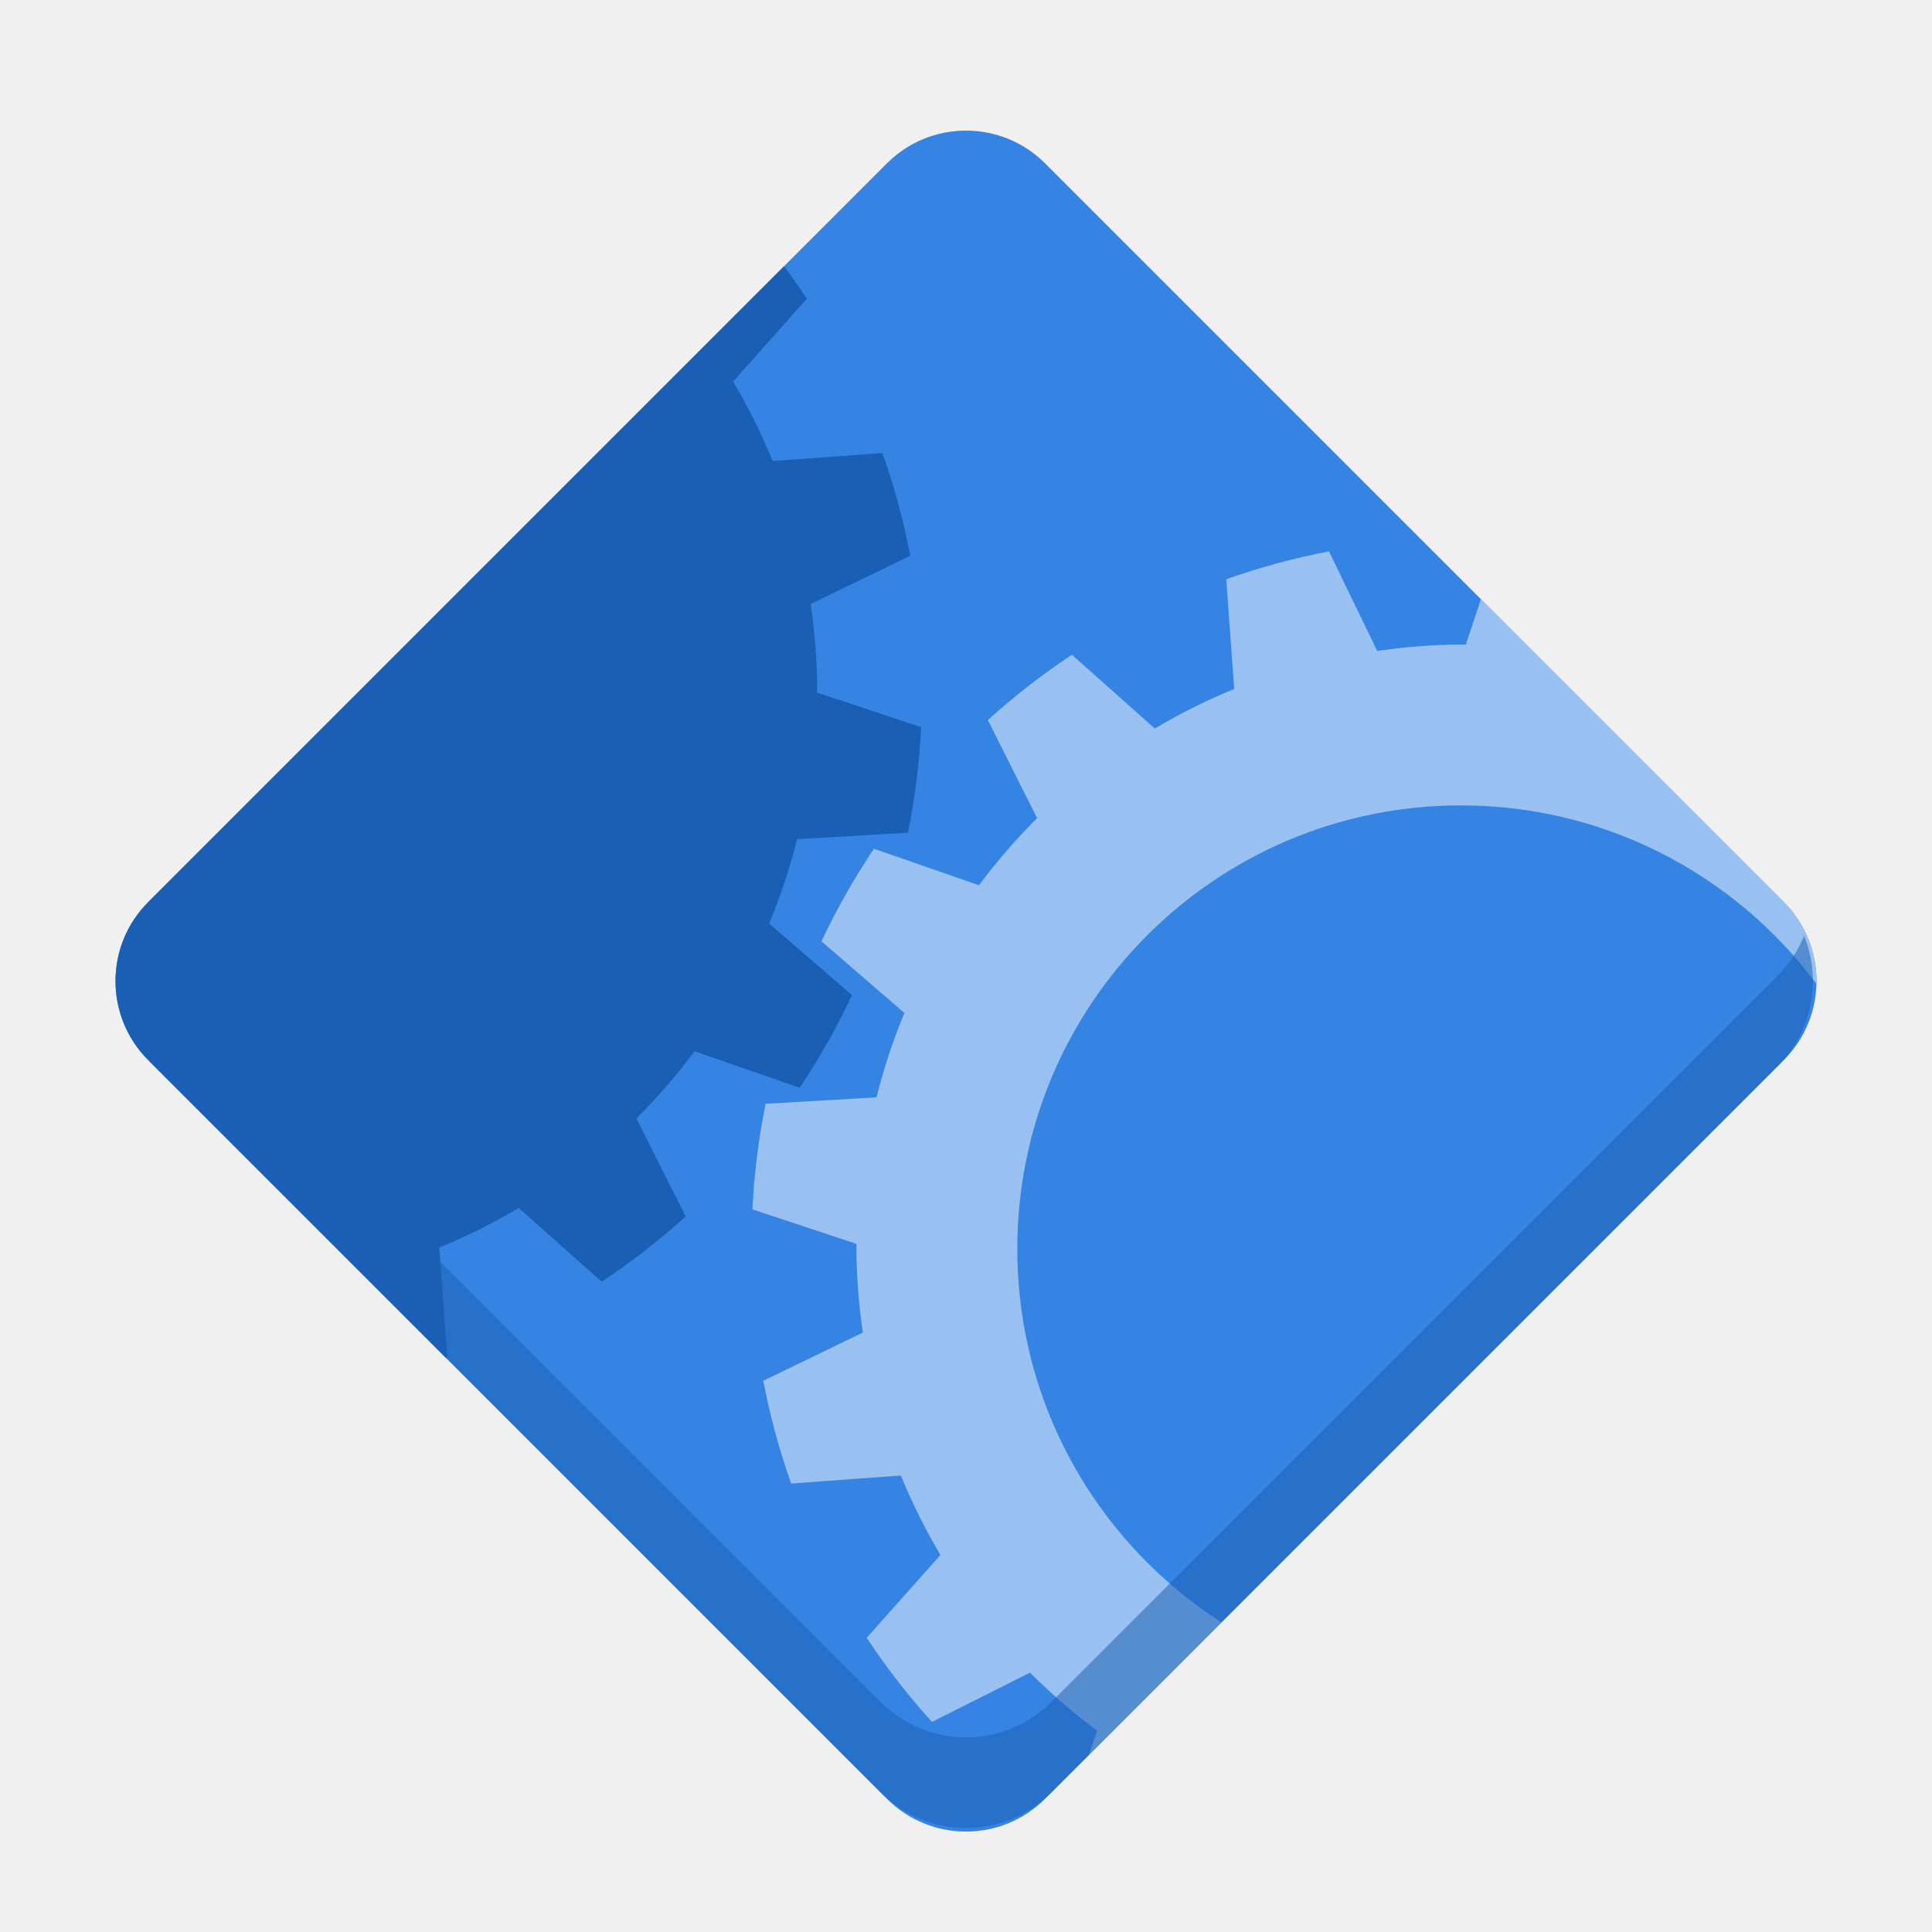
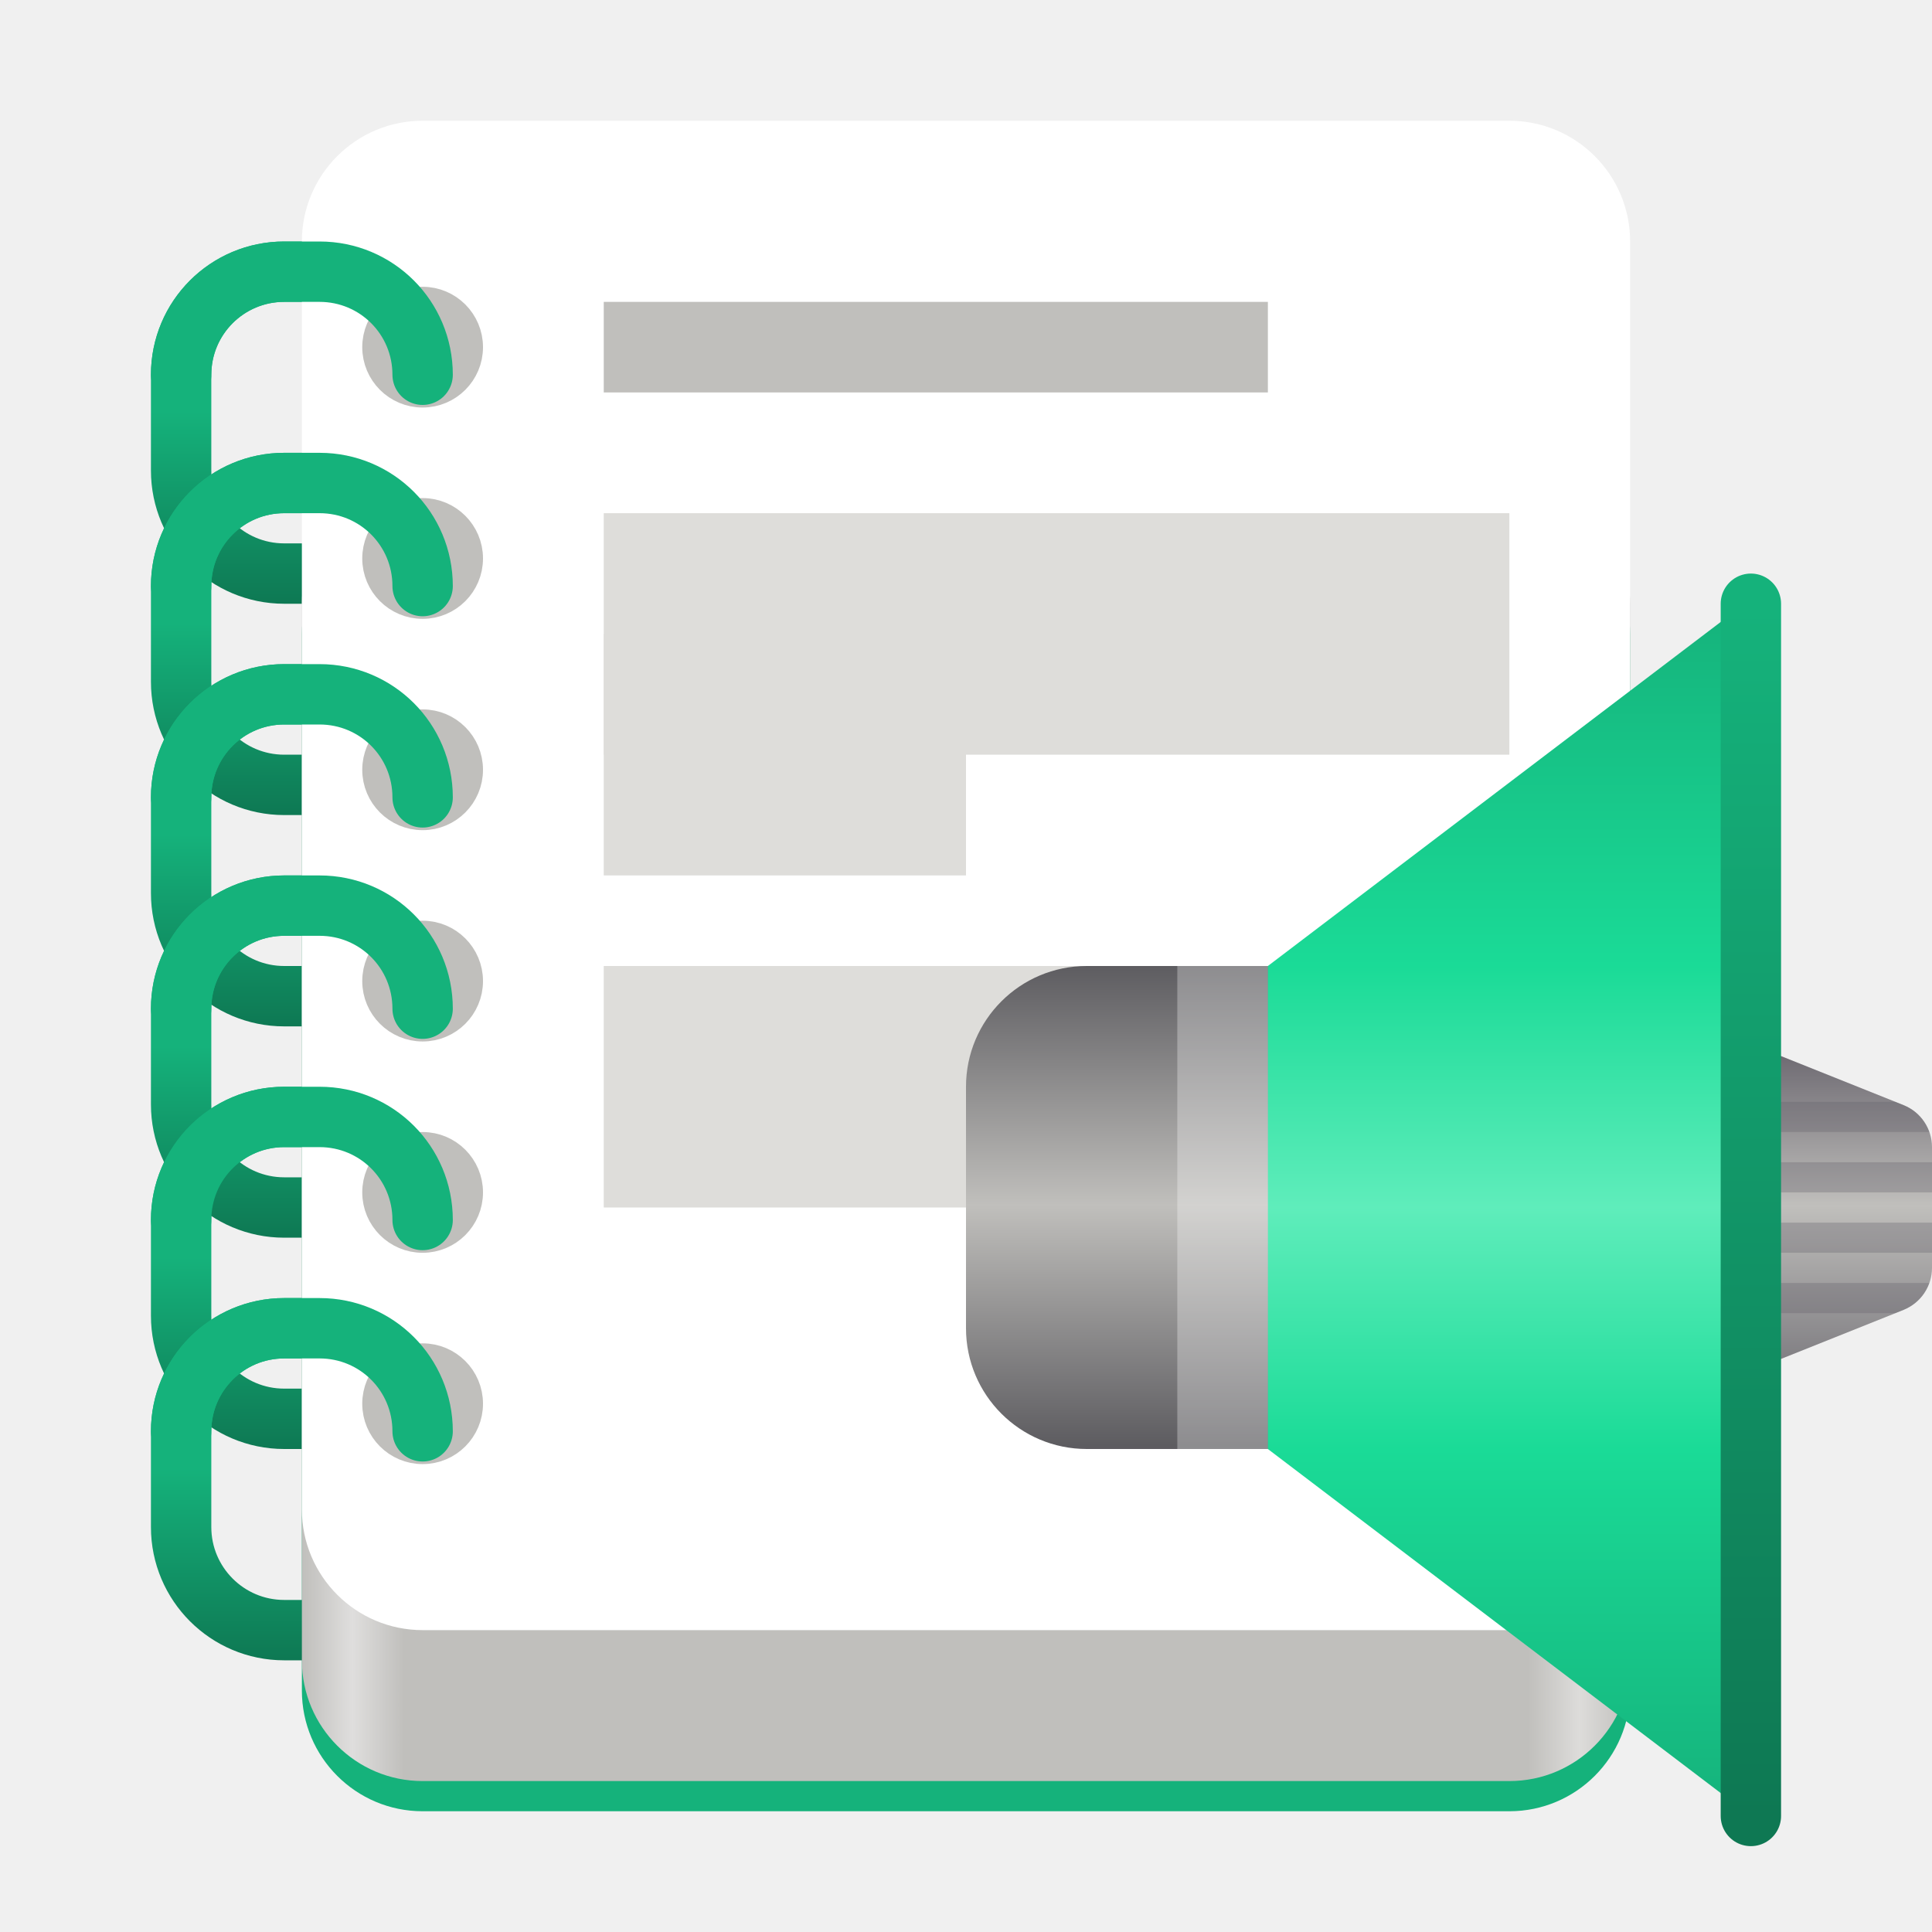
- <svg xmlns="http://www.w3.org/2000/svg" width="33.75mm" height="33.75mm" viewBox="0 0 33.75 33.75" version="1.1" id="svg974">
-   <defs id="defs968">
-     <clipPath clipPathUnits="userSpaceOnUse" id="clipPath18689">
-       <rect clip-path="none" transform="rotate(45)" ry="32" rx="32" y="123.999" x="486.037" height="362.943" width="362.943" id="rect18691" style="display:inline;opacity:1;vector-effect:none;fill:#4a86cf;fill-opacity:1;stroke:none;stroke-width:26.067;stroke-linecap:butt;stroke-linejoin:miter;stroke-miterlimit:4;stroke-dasharray:none;stroke-dashoffset:0;stroke-opacity:1;marker:none;marker-start:none;marker-mid:none;marker-end:none;paint-order:normal;enable-background:new" />
-     </clipPath>
-     <clipPath clipPathUnits="userSpaceOnUse" id="clipPath18689-3">
-       <rect clip-path="none" transform="rotate(45)" ry="32" rx="32" y="123.999" x="486.037" height="362.943" width="362.943" id="rect18691-6" style="display:inline;opacity:1;vector-effect:none;fill:#4a86cf;fill-opacity:1;stroke:none;stroke-width:26.067;stroke-linecap:butt;stroke-linejoin:miter;stroke-miterlimit:4;stroke-dasharray:none;stroke-dashoffset:0;stroke-opacity:1;marker:none;marker-start:none;marker-mid:none;marker-end:none;paint-order:normal;enable-background:new" />
-     </clipPath>
-   </defs>
-   <g id="layer1" transform="translate(-61.81982,-103.944)">
-     <g transform="matrix(0.2636723,0,0,0.2636723,61.81982,-529.397)" style="display:inline;stroke-width:0.25;enable-background:new" id="g1836">
-       <g transform="matrix(0.25,0,0,0.25,0,2295)" id="g18818" style="stroke-width:0.25">
-         <g style="stroke-width:0.27" transform="matrix(0.9260519,0,0,0.9260519,18.93073,50.87633)" id="g18590">
-           <g style="stroke-width:0.27" id="g18681" clip-path="url(#clipPath18689-3)">
-             <rect style="opacity:1;vector-effect:none;fill:#3584e4;fill-opacity:1;stroke:none;stroke-width:8.221;stroke-linecap:butt;stroke-linejoin:miter;stroke-miterlimit:4;stroke-dasharray:none;stroke-dashoffset:0;stroke-opacity:1;marker:none;marker-start:none;marker-mid:none;marker-end:none;paint-order:normal" id="rect18571" width="424" height="424" x="458.337" y="90.642" rx="10.092" ry="10.092" transform="matrix(0.6052817,0.6052817,-0.6052817,0.6052817,33.44063,99.07363)" clip-path="none" />
-             <circle style="opacity:1;vector-effect:none;fill:#f66151;fill-opacity:1;stroke:none;stroke-width:7.037;stroke-linecap:butt;stroke-linejoin:miter;stroke-miterlimit:4;stroke-dasharray:none;stroke-dashoffset:0;stroke-opacity:1;marker:none;marker-start:none;marker-mid:none;marker-end:none;paint-order:normal" id="path18706" cx="0" cy="0" r="0" transform="translate(0,-212)" />
-             <circle style="opacity:1;vector-effect:none;fill:#f66151;fill-opacity:1;stroke:none;stroke-width:7.037;stroke-linecap:butt;stroke-linejoin:miter;stroke-miterlimit:4;stroke-dasharray:none;stroke-dashoffset:0;stroke-opacity:1;marker:none;marker-start:none;marker-mid:none;marker-end:none;paint-order:normal" id="path18708" cx="0" cy="0" r="0" transform="translate(0,-212)" />
-             <path style="display:inline;opacity:1;vector-effect:none;fill:#98c1f1;fill-opacity:1;stroke:none;stroke-width:7.037;stroke-linecap:butt;stroke-linejoin:miter;stroke-miterlimit:4;stroke-dasharray:none;stroke-dashoffset:0;stroke-opacity:1;marker:none;marker-start:none;marker-mid:none;marker-end:none;paint-order:normal;enable-background:new" d="m 408.92,561.918 -9.886,29.829 a 172.971,172.971 0 0 0 -1.427,-0.071 172.971,172.971 0 0 0 -23.929,1.852 l -13.801,-28.501 a 203.293,203.293 0 0 0 -29.401,7.972 l 2.286,31.405 a 172.971,172.971 0 0 0 -22.732,11.319 l -23.718,-21.103 a 203.293,203.293 0 0 0 -24.059,18.674 l 14.099,28.073 a 172.971,172.971 0 0 0 -16.636,19.211 l -30.058,-10.448 a 203.293,203.293 0 0 0 -15.017,26.488 l 23.73,20.507 a 172.971,172.971 0 0 0 -7.985,24.143 l -31.73,1.849 a 203.293,203.293 0 0 0 -3.778,30.217 l 29.829,9.886 a 172.971,172.971 0 0 0 -0.071,1.427 172.971,172.971 0 0 0 1.852,23.929 l -28.501,13.801 a 203.293,203.293 0 0 0 7.972,29.401 l 31.405,-2.286 a 172.971,172.971 0 0 0 11.319,22.732 l -21.103,23.718 a 203.293,203.293 0 0 0 18.674,24.059 l 28.073,-14.099 a 172.971,172.971 0 0 0 19.211,16.636 l -10.448,30.058 a 203.293,203.293 0 0 0 26.488,15.017 l 20.507,-23.73 a 172.971,172.971 0 0 0 24.143,7.985 l 1.849,31.73 a 203.293,203.293 0 0 0 30.217,3.778 l 9.886,-29.829 a 172.971,172.971 0 0 0 1.427,0.071 172.971,172.971 0 0 0 23.929,-1.852 l 13.801,28.501 a 203.293,203.293 0 0 0 29.401,-7.972 l -2.286,-31.405 a 172.971,172.971 0 0 0 22.732,-11.319 l 23.718,21.103 A 203.293,203.293 0 0 0 532.96,916 l -14.099,-28.073 a 172.971,172.971 0 0 0 16.636,-19.211 l 30.058,10.448 a 203.293,203.293 0 0 0 15.017,-26.488 l -23.73,-20.507 a 172.971,172.971 0 0 0 7.985,-24.143 l 31.73,-1.849 a 203.293,203.293 0 0 0 3.778,-30.217 l -29.829,-9.886 a 172.971,172.971 0 0 0 0.071,-1.427 172.971,172.971 0 0 0 -1.852,-23.929 l 28.501,-13.801 a 203.293,203.293 0 0 0 -7.972,-29.401 l -31.405,2.286 a 172.971,172.971 0 0 0 -11.319,-22.732 l 21.103,-23.718 a 203.293,203.293 0 0 0 -18.674,-24.059 l -28.073,14.099 a 172.971,172.971 0 0 0 -19.211,-16.636 l 10.448,-30.058 A 203.293,203.293 0 0 0 485.636,581.681 l -20.507,23.73 a 172.971,172.971 0 0 0 -24.143,-7.985 l -1.849,-31.73 a 203.293,203.293 0 0 0 -30.217,-3.778 z M 397.607,637.722 A 126.926,126.926 0 0 1 524.532,764.647 126.926,126.926 0 0 1 397.607,891.572 126.926,126.926 0 0 1 270.682,764.647 126.926,126.926 0 0 1 397.607,637.722 Z" id="path18717-4" />
-             <path id="path18758" d="m 51.748,401.284 -9.886,29.829 c -0.476,-0.026 -0.951,-0.05 -1.427,-0.071 -8.01,0.062 -16.005,0.681 -23.929,1.852 L 2.706,404.392 c -9.986,1.918 -19.814,4.583 -29.401,7.972 l 2.286,31.405 c -7.844,3.211 -15.442,6.994 -22.732,11.319 l -23.718,-21.103 c -8.475,5.614 -16.518,11.857 -24.059,18.674 l 14.099,28.073 c -6.009,5.987 -11.569,12.408 -16.636,19.211 l -30.058,-10.448 c -5.661,8.442 -10.68,17.296 -15.017,26.488 l 23.73,20.507 c -3.25,7.841 -5.919,15.91 -7.985,24.143 l -31.73,1.849 c -2.013,9.964 -3.276,20.064 -3.778,30.217 l 29.829,9.886 c -0.026,0.476 -0.05,0.951 -0.071,1.427 0.062,8.01 0.681,16.005 1.852,23.929 l -28.501,13.801 c 1.918,9.986 4.583,19.814 7.972,29.401 l 31.405,-2.286 c 3.211,7.844 6.994,15.442 11.319,22.732 l -21.103,23.718 c 5.614,8.475 11.857,16.518 18.674,24.059 l 28.073,-14.099 c 5.987,6.009 12.408,11.569 19.211,16.636 l -10.448,30.058 c 8.442,5.661 17.296,10.68 26.488,15.017 l 20.507,-23.73 c 7.841,3.25 15.91,5.919 24.143,7.985 l 1.849,31.73 c 9.964,2.013 20.064,3.276 30.217,3.778 l 9.886,-29.829 c 0.476,0.026 0.951,0.05 1.427,0.071 8.01,-0.062 16.005,-0.681 23.929,-1.852 l 13.801,28.501 c 9.986,-1.918 19.814,-4.583 29.401,-7.972 l -2.286,-31.405 c 7.844,-3.211 15.442,-6.994 22.732,-11.319 l 23.718,21.103 c 8.475,-5.614 16.518,-11.857 24.059,-18.674 l -14.099,-28.073 c 6.009,-5.987 11.569,-12.408 16.636,-19.211 l 30.058,10.448 c 5.661,-8.442 10.68,-17.296 15.017,-26.488 l -23.73,-20.507 c 3.25,-7.841 5.919,-15.91 7.985,-24.143 l 31.73,-1.849 c 2.013,-9.964 3.276,-20.064 3.778,-30.217 l -29.829,-9.886 c 0.026,-0.476 0.05,-0.951 0.071,-1.427 -0.062,-8.01 -0.681,-16.005 -1.852,-23.929 l 28.501,-13.801 c -1.918,-9.986 -4.583,-19.814 -7.972,-29.401 l -31.405,2.286 c -3.211,-7.844 -6.994,-15.442 -11.319,-22.732 l 21.103,-23.718 c -5.614,-8.475 -11.857,-16.518 -18.674,-24.059 l -28.073,14.099 c -5.987,-6.009 -12.408,-11.569 -19.211,-16.636 l 10.448,-30.058 c -8.442,-5.661 -17.296,-10.68 -26.488,-15.017 l -20.507,23.73 c -7.841,-3.25 -15.91,-5.919 -24.143,-7.985 l -1.849,-31.73 c -9.964,-2.013 -20.064,-3.276 -30.217,-3.778 z" style="display:inline;opacity:1;vector-effect:none;fill:#1a5fb4;fill-opacity:1;stroke:none;stroke-width:7.037;stroke-linecap:butt;stroke-linejoin:miter;stroke-miterlimit:4;stroke-dasharray:none;stroke-dashoffset:0;stroke-opacity:1;marker:none;marker-start:none;marker-mid:none;marker-end:none;paint-order:normal;enable-background:new" />
-           </g>
+ <svg xmlns="http://www.w3.org/2000/svg" xmlns:xlink="http://www.w3.org/1999/xlink" height="128px" viewBox="0 0 128 128" width="128px">
+   <filter id="a" height="100%" width="100%" x="0%" y="0%">
+     <feColorMatrix color-interpolation-filters="sRGB" values="0 0 0 0 1 0 0 0 0 1 0 0 0 0 1 0 0 0 1 0" />
+   </filter>
+   <linearGradient id="b" gradientUnits="userSpaceOnUse">
+     <stop offset="0" stop-color="#0e7853" />
+     <stop offset="1" stop-color="#15b27b" />
+   </linearGradient>
+   <linearGradient id="c" gradientTransform="matrix(0.558816 0 0 0.588227 177.9234 200.6714)" x1="-287.972" x2="-287.972" xlink:href="#b" y1="114.64" y2="92.859" />
+   <linearGradient id="d" gradientTransform="matrix(0.558816 0 0 0.588227 177.9234 144.6714)" x1="-287.972" x2="-287.972" xlink:href="#b" y1="114.64" y2="92.859" />
+   <linearGradient id="e" gradientTransform="matrix(0.558816 0 0 0.588227 177.9234 158.6714)" x1="-287.972" x2="-287.972" xlink:href="#b" y1="114.64" y2="92.859" />
+   <linearGradient id="f" gradientTransform="matrix(0.558816 0 0 0.588227 177.9234 172.6714)" x1="-287.972" x2="-287.972" xlink:href="#b" y1="114.64" y2="92.859" />
+   <linearGradient id="g" gradientTransform="matrix(0.558816 0 0 0.588227 177.9234 186.6714)" x1="-287.972" x2="-287.972" xlink:href="#b" y1="114.64" y2="92.859" />
+   <linearGradient id="h" gradientTransform="matrix(0.558816 0 0 0.588227 177.9234 214.6714)" x1="-287.972" x2="-287.972" xlink:href="#b" y1="114.64" y2="92.859" />
+   <linearGradient id="i" gradientUnits="userSpaceOnUse" x1="116" x2="116" y1="63.869" y2="95.869">
+     <stop offset="0" stop-color="#3d3846" />
+     <stop offset="0.5" stop-color="#c0bfbc" />
+     <stop offset="1" stop-color="#5e5c64" />
+   </linearGradient>
+   <linearGradient id="j" gradientTransform="matrix(0.846154 0 0 1.264706 9.8461 -208.2936)" gradientUnits="userSpaceOnUse" x1="12" x2="116" y1="224" y2="224">
+     <stop offset="0" stop-color="#c0bfbc" />
+     <stop offset="0.038" stop-color="#dfdedd" />
+     <stop offset="0.077" stop-color="#c0bfbc" />
+     <stop offset="0.923" stop-color="#c0bfbc" />
+     <stop offset="0.962" stop-color="#dddcda" />
+     <stop offset="1" stop-color="#c0bfbc" />
+   </linearGradient>
+   <linearGradient id="k" gradientUnits="userSpaceOnUse" x1="76" x2="76" y1="40" y2="120">
+     <stop offset="0" stop-color="#b83bf7" />
+     <stop offset="0.299" stop-color="#5d5c60" />
+     <stop offset="0.498" stop-color="#c0bfbc" />
+     <stop offset="0.697" stop-color="#5d5c60" />
+     <stop offset="1" stop-color="#b83bf7" />
+   </linearGradient>
+   <linearGradient id="l" gradientUnits="userSpaceOnUse" x1="100" x2="100" y1="40" y2="120.312">
+     <stop offset="0" stop-color="#15b27b" />
+     <stop offset="0.299" stop-color="#1adb97" />
+     <stop offset="0.498" stop-color="#5fedbb" />
+     <stop offset="0.697" stop-color="#1adb97" />
+     <stop offset="1" stop-color="#15b27b" />
+   </linearGradient>
+   <clipPath id="m">
+     <path d="m 102 65 h 26 v 30 h -26 z m 0 0" />
+   </clipPath>
+   <clipPath id="n">
+     <path d="m 104.941 65 c -1.633 0.031 -2.941 1.363 -2.941 3 v 24 c 0 2.121 2.145 3.57 4.113 2.785 l 20 -8 c 1.141 -0.457 1.887 -1.559 1.887 -2.785 v -8 c 0 -1.227 -0.746 -2.332 -1.887 -2.785 l -20 -8 c -0.371 -0.148 -0.77 -0.223 -1.172 -0.215 z m 0 0" />
+   </clipPath>
+   <mask id="o">
+     <g filter="url(#a)">
+       <rect fill-opacity="0.3" height="153.6" width="153.6" x="-12.8" y="-12.8" />
+     </g>
+   </mask>
+   <clipPath id="p">
+     <rect height="152" width="192" />
+   </clipPath>
+   <mask id="q">
+     <g filter="url(#a)">
+       <rect fill-opacity="0.3" height="153.6" width="153.6" x="-12.8" y="-12.8" />
+     </g>
+   </mask>
+   <clipPath id="r">
+     <rect height="152" width="192" />
+   </clipPath>
+   <mask id="s">
+     <g filter="url(#a)">
+       <rect fill-opacity="0.3" height="153.6" width="153.6" x="-12.8" y="-12.8" />
+     </g>
+   </mask>
+   <clipPath id="t">
+     <rect height="152" width="192" />
+   </clipPath>
+   <mask id="u">
+     <g filter="url(#a)">
+       <rect fill-opacity="0.3" height="153.6" width="153.6" x="-12.8" y="-12.8" />
+     </g>
+   </mask>
+   <clipPath id="v">
+     <rect height="152" width="192" />
+   </clipPath>
+   <linearGradient id="w" gradientTransform="matrix(1 0 0 -1 4 504.3125)" x1="116" x2="116" xlink:href="#b" y1="212" y2="292" />
+   <mask id="x">
+     <g filter="url(#a)">
+       <rect fill-opacity="0.3" height="153.6" width="153.6" x="-12.8" y="-12.8" />
+     </g>
+   </mask>
+   <clipPath id="y">
+     <rect height="152" width="192" />
+   </clipPath>
+   <path d="m 18.828 246 h 2.344 c 3.77 0 6.828 3.059 6.828 6.828 v 6.344 c 0 3.77 -3.059 6.828 -6.828 6.828 h -2.344 c -3.77 0 -6.828 -3.059 -6.828 -6.828 v -6.344 c 0 -3.77 3.059 -6.828 6.828 -6.828 z m 0 0" fill="none" stroke="url(#c)" stroke-linecap="round" stroke-width="4" transform="matrix(1 0 0 1 0 -172)" />
+   <path d="m 18.828 190 h 2.344 c 3.77 0 6.828 3.059 6.828 6.828 v 6.344 c 0 3.77 -3.059 6.828 -6.828 6.828 h -2.344 c -3.77 0 -6.828 -3.059 -6.828 -6.828 v -6.344 c 0 -3.77 3.059 -6.828 6.828 -6.828 z m 0 0" fill="none" stroke="url(#d)" stroke-linecap="round" stroke-width="4" transform="matrix(1 0 0 1 0 -172)" />
+   <path d="m 18.828 204 h 2.344 c 3.77 0 6.828 3.059 6.828 6.828 v 6.344 c 0 3.77 -3.059 6.828 -6.828 6.828 h -2.344 c -3.77 0 -6.828 -3.059 -6.828 -6.828 v -6.344 c 0 -3.77 3.059 -6.828 6.828 -6.828 z m 0 0" fill="none" stroke="url(#e)" stroke-linecap="round" stroke-width="4" transform="matrix(1 0 0 1 0 -172)" />
+   <path d="m 18.828 218 h 2.344 c 3.77 0 6.828 3.059 6.828 6.828 v 6.344 c 0 3.77 -3.059 6.828 -6.828 6.828 h -2.344 c -3.77 0 -6.828 -3.059 -6.828 -6.828 v -6.344 c 0 -3.77 3.059 -6.828 6.828 -6.828 z m 0 0" fill="none" stroke="url(#f)" stroke-linecap="round" stroke-width="4" transform="matrix(1 0 0 1 0 -172)" />
+   <path d="m 18.828 232 h 2.344 c 3.77 0 6.828 3.059 6.828 6.828 v 6.344 c 0 3.77 -3.059 6.828 -6.828 6.828 h -2.344 c -3.77 0 -6.828 -3.059 -6.828 -6.828 v -6.344 c 0 -3.77 3.059 -6.828 6.828 -6.828 z m 0 0" fill="none" stroke="url(#g)" stroke-linecap="round" stroke-width="4" transform="matrix(1 0 0 1 0 -172)" />
+   <path d="m 28 34 h 72 c 4.418 0 8 3.582 8 8 v 70 c 0 4.418 -3.582 8 -8 8 h -72 c -4.418 0 -8 -3.582 -8 -8 v -70 c 0 -4.418 3.582 -8 8 -8 z m 0 0" fill="#15b27b" />
+   <path d="m 18.828 260 h 2.344 c 3.77 0 6.828 3.059 6.828 6.828 v 6.344 c 0 3.77 -3.059 6.828 -6.828 6.828 h -2.344 c -3.77 0 -6.828 -3.059 -6.828 -6.828 v -6.344 c 0 -3.77 3.059 -6.828 6.828 -6.828 z m 0 0" fill="none" stroke="url(#h)" stroke-linecap="round" stroke-width="4" transform="matrix(1 0 0 1 0 -172)" />
+   <path d="m 104.941 65 c -1.633 0.031 -2.941 1.363 -2.941 3 v 24 c 0 2.121 2.145 3.57 4.113 2.785 l 20 -8 c 1.141 -0.457 1.887 -1.559 1.887 -2.785 v -8 c 0 -1.227 -0.746 -2.332 -1.887 -2.785 l -20 -8 c -0.371 -0.148 -0.77 -0.223 -1.172 -0.215 z m 0 0" fill="url(#i)" />
+   <path d="m 28 32 h 72 c 4.418 0 8 3.582 8 8 v 70 c 0 4.418 -3.582 8 -8 8 h -72 c -4.418 0 -8 -3.582 -8 -8 v -70 c 0 -4.418 3.582 -8 8 -8 z m 0 0" fill="url(#j)" />
+   <path d="m 28 8 h 72 c 4.418 0 8 3.582 8 8 v 84 c 0 4.418 -3.582 8 -8 8 h -72 c -4.418 0 -8 -3.582 -8 -8 v -84 c 0 -4.418 3.582 -8 8 -8 z m 0 0" fill="#ffffff" />
+   <path d="m 40 64 h 60 v 16 h -60 z m 0 0" fill="#deddda" />
+   <path d="m 40 34 h 60 v 16 h -60 z m 0 0" fill="#deddda" />
+   <path d="m 72 64 h 19.922 c 4.418 0 8 3.582 8 8 v 16 c 0 4.418 -3.582 8 -8 8 h -19.922 c -4.418 0 -8 -3.582 -8 -8 v -16 c 0 -4.418 3.582 -8 8 -8 z m 0 0" fill="url(#k)" />
+   <path d="m 40 42 h 24 v 16 h -24 z m 0 0" fill="#deddda" />
+   <g stroke-linecap="round">
+     <path d="m 31 23 c 0 1.656 -1.344 3 -3 3 s -3 -1.344 -3 -3 s 1.344 -3 3 -3 s 3 1.344 3 3 z m 0 0" fill="#c0bfbc" stroke="#c0bfbc" stroke-width="2" />
+     <path d="m 31 51 c 0 1.656 -1.344 3 -3 3 s -3 -1.344 -3 -3 s 1.344 -3 3 -3 s 3 1.344 3 3 z m 0 0" fill="#c0bfbc" stroke="#c0bfbc" stroke-width="2" />
+     <path d="m 31 65 c 0 1.656 -1.344 3 -3 3 s -3 -1.344 -3 -3 s 1.344 -3 3 -3 s 3 1.344 3 3 z m 0 0" fill="#c0bfbc" stroke="#c0bfbc" stroke-width="2" />
+     <path d="m 31 37 c 0 1.656 -1.344 3 -3 3 s -3 -1.344 -3 -3 s 1.344 -3 3 -3 s 3 1.344 3 3 z m 0 0" fill="#c0bfbc" stroke="#c0bfbc" stroke-width="2" />
+     <path d="m 31 79 c 0 1.656 -1.344 3 -3 3 s -3 -1.344 -3 -3 s 1.344 -3 3 -3 s 3 1.344 3 3 z m 0 0" fill="#c0bfbc" stroke="#c0bfbc" stroke-width="2" />
+     <path d="m 31 93 c 0 1.656 -1.344 3 -3 3 s -3 -1.344 -3 -3 s 1.344 -3 3 -3 s 3 1.344 3 3 z m 0 0" fill="#c0bfbc" stroke="#c0bfbc" stroke-width="2" />
+     <path d="m 12 66.828 c 0 -3.781 3.047 -6.828 6.828 -6.828 h 2.344 c 3.781 0 6.828 3.047 6.828 6.828" fill="none" stroke="#15b27b" stroke-width="4" />
+     <path d="m 12 38.828 c 0 -3.781 3.047 -6.828 6.828 -6.828 h 2.344 c 3.781 0 6.828 3.047 6.828 6.828" fill="none" stroke="#15b27b" stroke-width="4" />
+     <path d="m 12 24.828 c 0 -3.781 3.047 -6.828 6.828 -6.828 h 2.344 c 3.781 0 6.828 3.047 6.828 6.828" fill="none" stroke="#15b27b" stroke-width="4" />
+     <path d="m 12 52.828 c 0 -3.781 3.047 -6.828 6.828 -6.828 h 2.344 c 3.781 0 6.828 3.047 6.828 6.828" fill="none" stroke="#15b27b" stroke-width="4" />
+     <path d="m 12 80.828 c 0 -3.781 3.047 -6.828 6.828 -6.828 h 2.344 c 3.781 0 6.828 3.047 6.828 6.828" fill="none" stroke="#15b27b" stroke-width="4" />
+   </g>
+   <path d="m 40 20 h 44 v 6 h -44 z m 0 0" fill="#c0bfbc" />
+   <path d="m 12 94.828 c 0 -3.781 3.047 -6.828 6.828 -6.828 h 2.344 c 3.781 0 6.828 3.047 6.828 6.828" fill="none" stroke="#15b27b" stroke-linecap="round" stroke-width="4" />
+   <path d="m 84 64 l 32 -24.312 v 80.625 l -32 -24.312 z m 0 0" fill="url(#l)" />
+   <g clip-path="url(#m)">
+     <g clip-path="url(#n)">
+       <g mask="url(#o)">
+         <g clip-path="url(#p)" transform="matrix(1 0 0 1 -8 -16)">
+           <path d="m 124 89 h 12 v 2 h -12 z m 0 0" fill="#5e5c64" />
        </g>
-         <path style="display:inline;opacity:0.534;vector-effect:none;fill:#1a5fb4;fill-opacity:1;stroke:none;stroke-width:1.629;stroke-linecap:butt;stroke-linejoin:miter;stroke-miterlimit:4;stroke-dasharray:none;stroke-dashoffset:0;stroke-opacity:1;marker:none;marker-start:none;marker-mid:none;marker-end:none;paint-order:normal;enable-background:new" clip-path="none" d="m 8.477,2676 c -1.171,2.887 -0.583,6.308 1.766,8.656 l 48.102,48.102 c 3.134,3.134 8.179,3.134 11.312,0 l 48.102,-48.102 c 2.348,-2.348 2.937,-5.77 1.766,-8.656 -0.392,0.966 -0.98,1.871 -1.766,2.656 l -48.102,48.102 c -3.134,3.134 -8.179,3.134 -11.312,0 L 10.242,2678.656 C 9.457,2677.871 8.868,2676.965 8.477,2676 Z" transform="matrix(4,0,0,4,0,-10028)" id="rect18571-6" />
      </g>
-       <rect y="2402" x="-1.5000001e-06" height="128" width="128" id="rect9125-7-2" style="display:inline;opacity:1;vector-effect:none;fill:none;fill-opacity:1;stroke:none;stroke-width:1.25;stroke-linecap:butt;stroke-linejoin:miter;stroke-miterlimit:4;stroke-dasharray:none;stroke-dashoffset:0;stroke-opacity:1;marker:none;marker-start:none;marker-mid:none;marker-end:none;paint-order:normal;enable-background:new" />
+       <g mask="url(#q)">
+         <g clip-path="url(#r)" transform="matrix(1 0 0 1 -8 -16)">
+           <path d="m 124 93 h 12 v 2 h -12 z m 0 0" fill="#5e5c64" />
+         </g>
+       </g>
+       <g mask="url(#s)">
+         <g clip-path="url(#t)" transform="matrix(1 0 0 1 -8 -16)">
+           <path d="m 124 97 h 12 v 2 h -12 z m 0 0" fill="#5e5c64" />
+         </g>
+       </g>
+       <g mask="url(#u)">
+         <g clip-path="url(#v)" transform="matrix(1 0 0 1 -8 -16)">
+           <path d="m 124 101 h 12 v 2 h -12 z m 0 0" fill="#5e5c64" />
+         </g>
+       </g>
+     </g>
+   </g>
+   <path d="m 116 212 v 80.312" fill="none" stroke="url(#w)" stroke-linecap="round" stroke-linejoin="round" stroke-miterlimit="2" stroke-width="4" transform="matrix(1 0 0 1 0 -172)" />
+   <g mask="url(#x)">
+     <g clip-path="url(#y)" transform="matrix(1 0 0 1 -8 -16)">
+       <path d="m 86 80 h 6 v 32 h -6 z m 0 0" fill="#ffffff" />
    </g>
  </g>
</svg>
